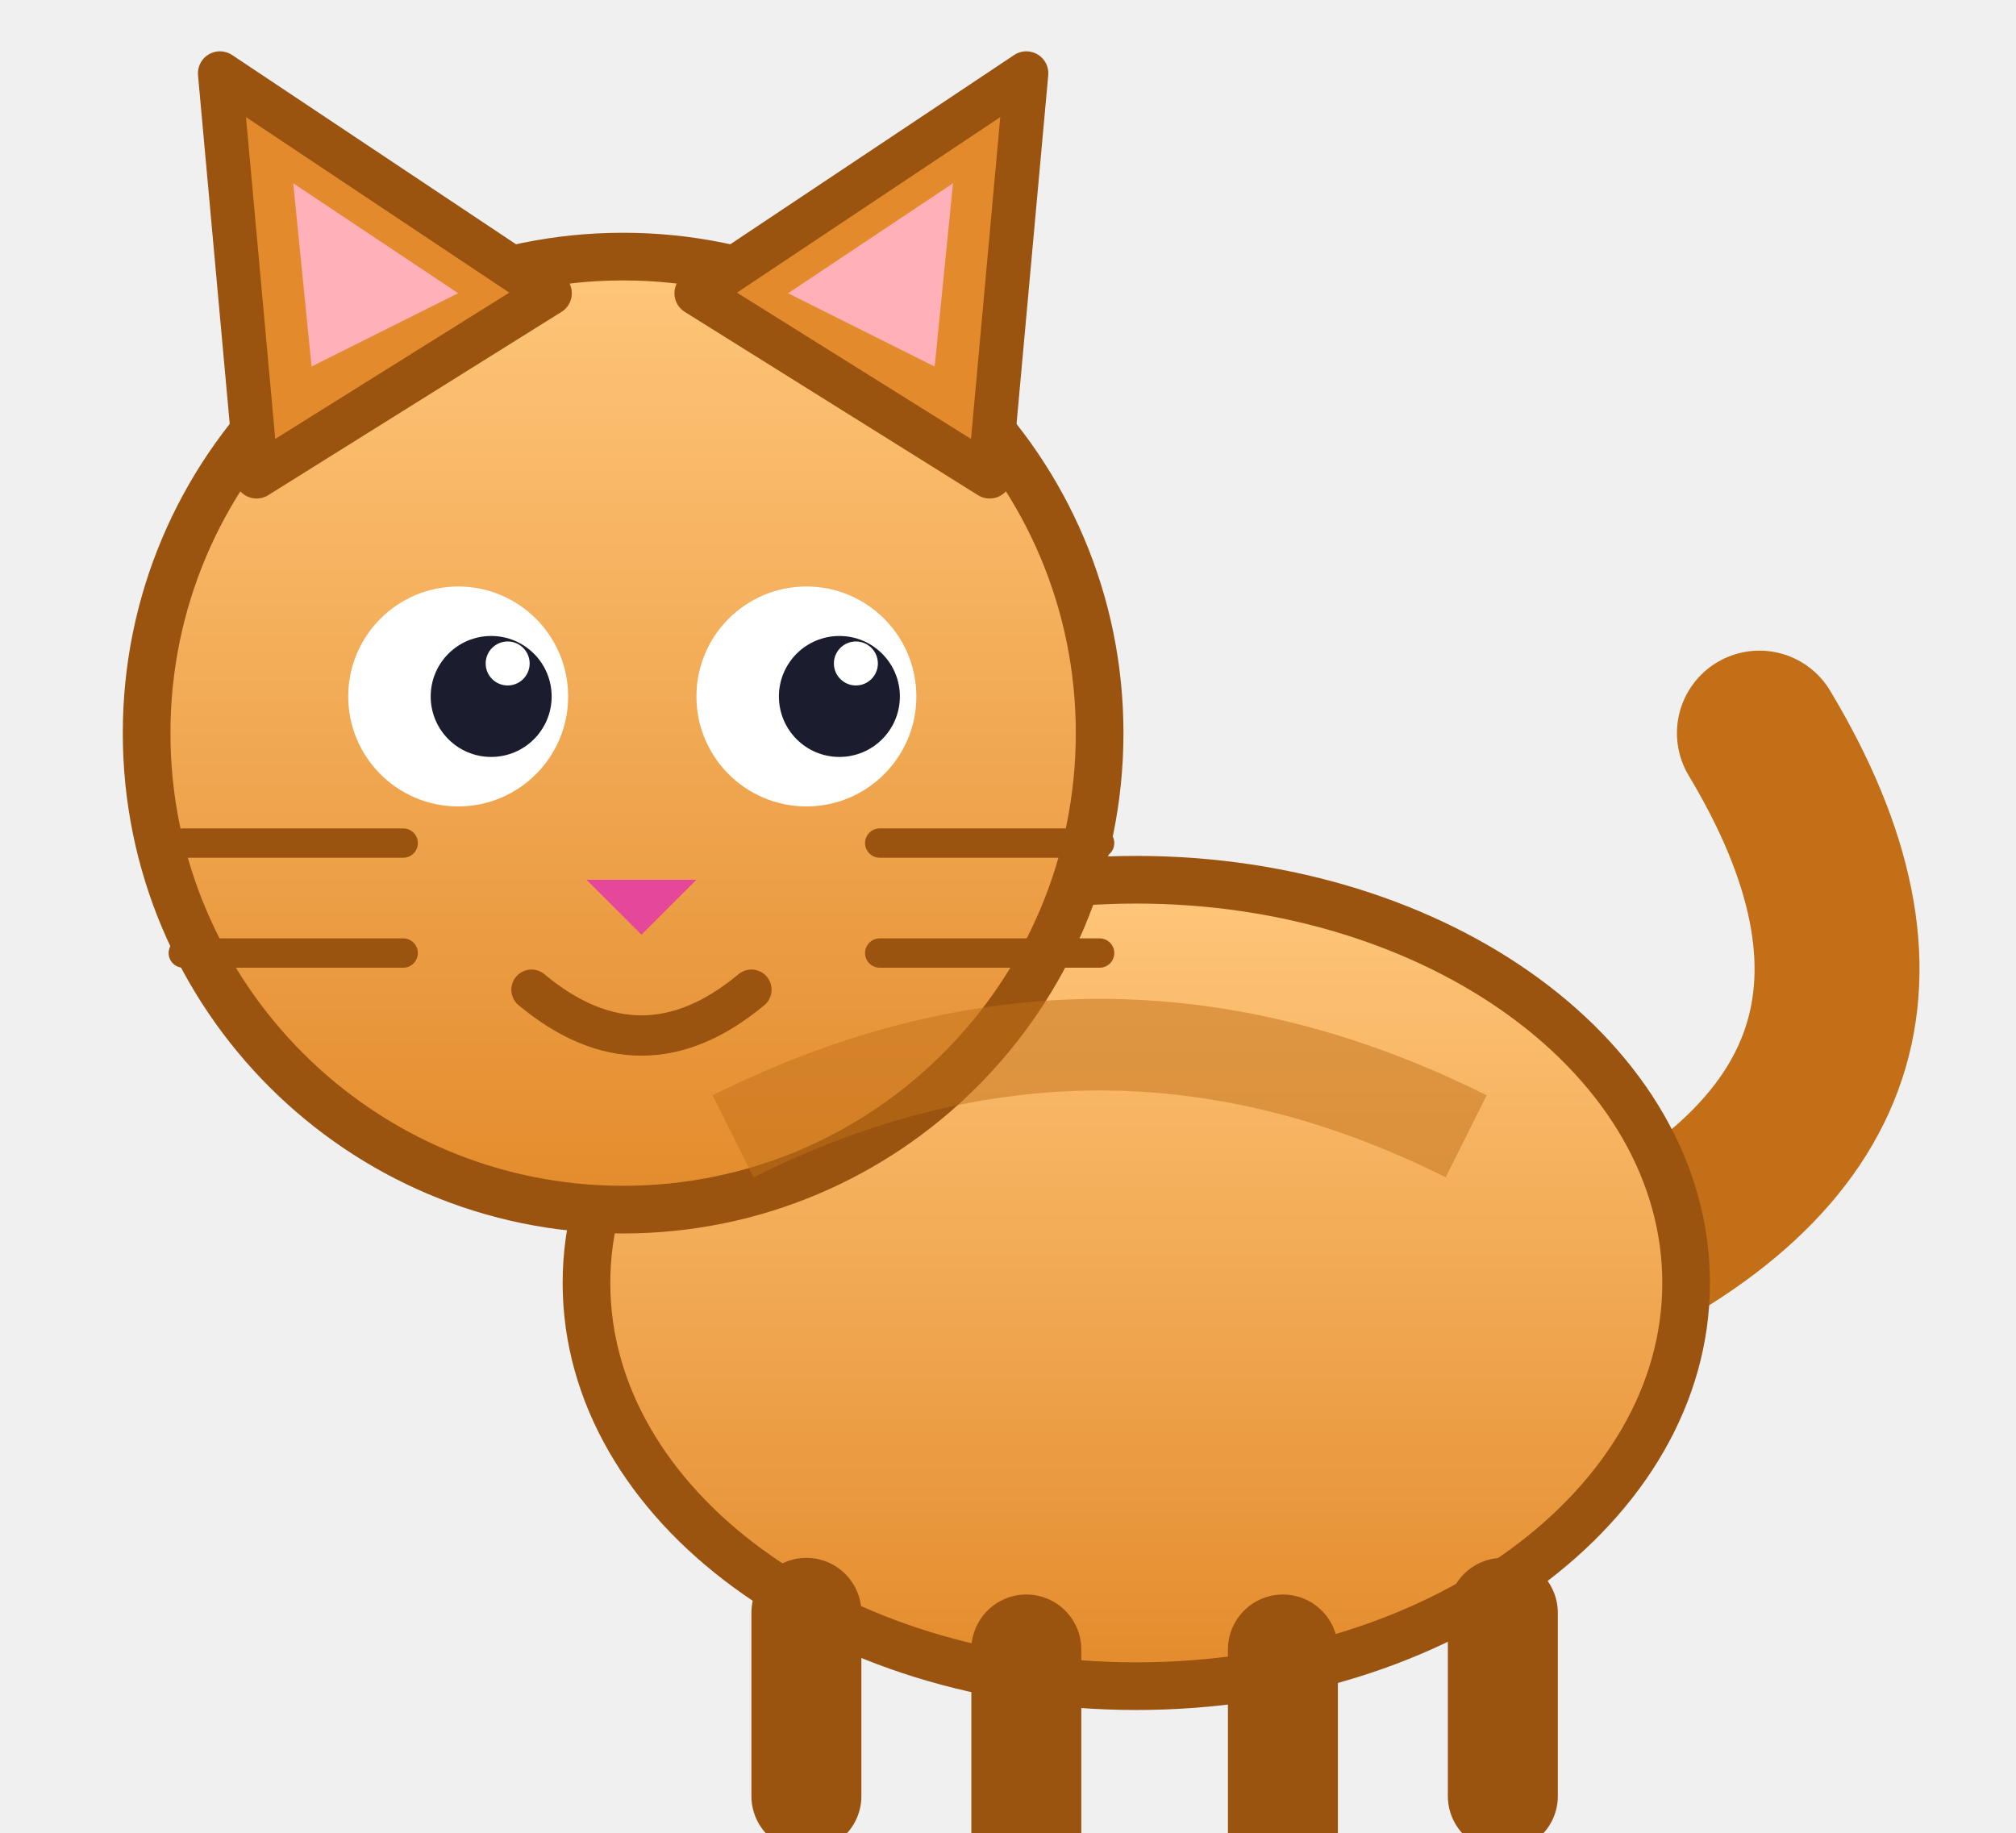
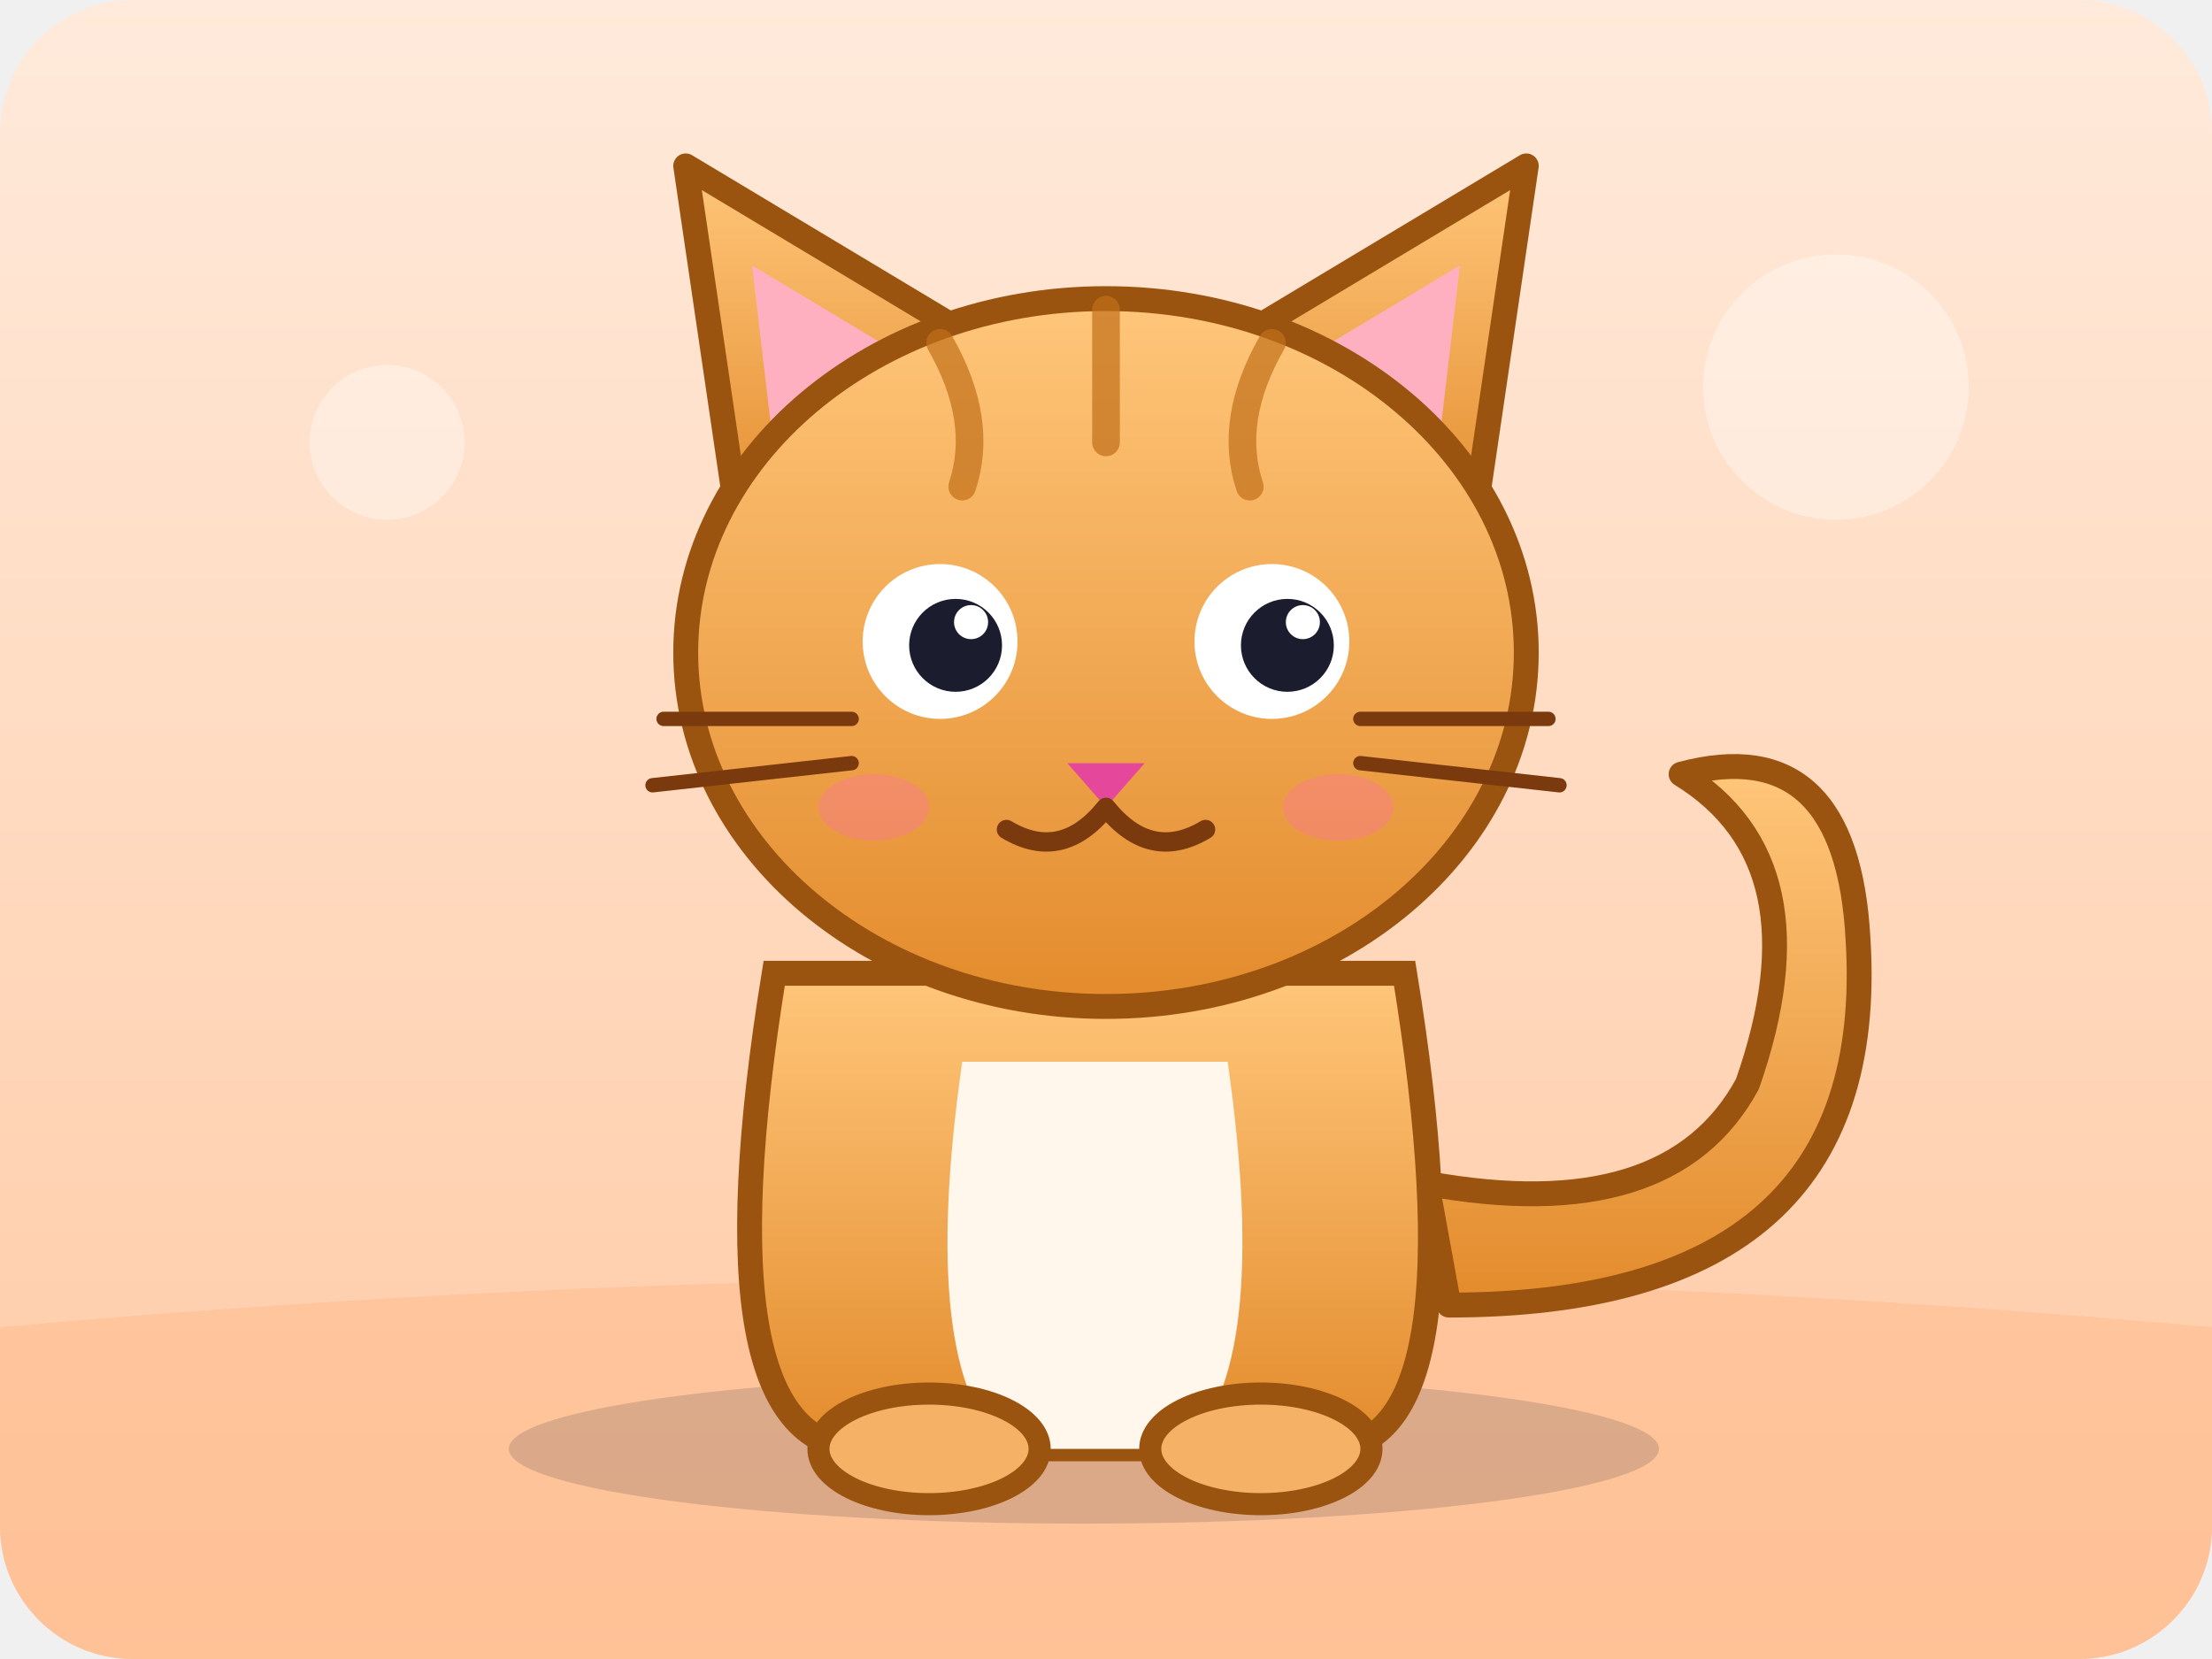
- <svg xmlns="http://www.w3.org/2000/svg" viewBox="0 0 110 100">
+ <svg xmlns="http://www.w3.org/2000/svg" width="400" height="300" viewBox="0 0 400 300">
  <defs>
-     <linearGradient id="sgGa" x1="0" y1="0" x2="0" y2="1">
+     <clipPath id="cc">
+       <rect width="400" height="300" rx="24" />
+     </clipPath>
+     <linearGradient id="bg" x1="0" y1="0" x2="0" y2="1">
+       <stop offset="0" stop-color="#FFEADB" />
+       <stop offset="1" stop-color="#FFC9A3" />
+     </linearGradient>
+     <linearGradient id="fur" x1="0" y1="0" x2="0" y2="1">
      <stop offset="0" stop-color="#FFC67A" />
      <stop offset="1" stop-color="#E38B2C" />
    </linearGradient>
  </defs>
-   <path d="M86 70 Q108 60 96 40" fill="none" stroke="#C26F18" stroke-width="9" stroke-linecap="round" />
-   <ellipse cx="62" cy="70" rx="30" ry="22" fill="url(#sgGa)" stroke="#9A5410" stroke-width="2.6" />
-   <path d="M44 88v10M56 90v10M70 90v10M82 88v10" stroke="#9A5410" stroke-width="6" stroke-linecap="round" />
-   <circle cx="34" cy="40" r="26" fill="url(#sgGa)" stroke="#9A5410" stroke-width="2.6" />
-   <path d="M14 26 L12 4 L30 16Z M54 26 L56 4 L38 16Z" fill="#E38B2C" stroke="#9A5410" stroke-width="2.4" stroke-linejoin="round" />
-   <path d="M17 20 L16 10 L25 16Z M51 20 L52 10 L43 16Z" fill="#FFB0B8" />
-   <circle cx="25" cy="38" r="6" fill="#fff" />
-   <circle cx="26.8" cy="38" r="3.3" fill="#1B1D2E" />
-   <circle cx="27.7" cy="36.2" r="1.2" fill="#fff" />
-   <circle cx="44" cy="38" r="6" fill="#fff" />
-   <circle cx="45.8" cy="38" r="3.3" fill="#1B1D2E" />
-   <circle cx="46.7" cy="36.2" r="1.2" fill="#fff" />
-   <path d="M32 48 l3 3 l3 -3Z" fill="#E5489A" />
-   <path d="M29 54 q6 5 12 0" fill="none" stroke="#9A5410" stroke-width="2.2" stroke-linecap="round" />
-   <path d="M10 46h12M10 52h12M48 46h12M48 52h12" stroke="#9A5410" stroke-width="1.6" stroke-linecap="round" />
-   <path d="M40 62 q20 -10 40 0" fill="none" stroke="#C26F18" stroke-width="5" opacity=".5" />
+   <rect width="400" height="300" rx="24" fill="url(#bg)" />
+   <g clip-path="url(#cc)">
+     <circle cx="332" cy="70" r="24" fill="#fff" opacity=".35" />
+     <circle cx="70" cy="80" r="14" fill="#fff" opacity=".35" />
+     <path d="M0 240 Q200 222 400 240 V300 H0Z" fill="#FFB98A" opacity=".5" />
+   </g>
+   <ellipse cx="196" cy="262" rx="104" ry="13.52" fill="#1B1D2E" opacity="0.16" />
+   <path d="M262 236 Q340 236 336 170 Q334 132 304 140 Q330 156 316 196 Q302 222 258 214Z" fill="url(#fur)" stroke="#9A5410" stroke-width="4.5" stroke-linejoin="round" />
+   <path d="M140 176 Q126 262 156 262 H240 Q268 262 254 176Z" fill="url(#fur)" stroke="#9A5410" stroke-width="4.5" />
+   <path d="M174 192 Q166 248 182 262 H214 Q230 248 222 192Z" fill="#FFF6EC" />
+   <ellipse cx="168" cy="262" rx="20" ry="10" fill="#F5B266" stroke="#9A5410" stroke-width="4" />
+   <ellipse cx="228" cy="262" rx="20" ry="10" fill="#F5B266" stroke="#9A5410" stroke-width="4" />
+   <path d="M134 98 L124 30 L184 66Z M266 98 L276 30 L216 66Z" fill="url(#fur)" stroke="#9A5410" stroke-width="4.5" stroke-linejoin="round" />
+   <path d="M140 82 L136 48 L166 66Z M260 82 L264 48 L234 66Z" fill="#FFB0C0" />
+   <ellipse cx="200" cy="118" rx="76" ry="64" fill="url(#fur)" stroke="#9A5410" stroke-width="4.5" />
+   <path d="M170 62 q8 14 4 26 M200 56 v24 M230 62 q-8 14 -4 26" stroke="#C26F18" stroke-width="5" stroke-linecap="round" fill="none" opacity=".7" />
+   <circle cx="170" cy="116" r="14" fill="#fff" />
+   <circle cx="172.8" cy="116.7" r="8.4" fill="#1B1D2E" />
+   <circle cx="175.6" cy="112.5" r="3.08" fill="#fff" />
+   <circle cx="230" cy="116" r="14" fill="#fff" />
+   <circle cx="232.8" cy="116.7" r="8.4" fill="#1B1D2E" />
+   <circle cx="235.6" cy="112.5" r="3.08" fill="#fff" />
+   <path d="M193 138 h14 l-7 8Z" fill="#E5489A" />
+   <path d="M200 146 q-8 10 -18 4 M200 146 q8 10 18 4" stroke="#7A3A0E" stroke-width="3.5" fill="none" stroke-linecap="round" />
+   <path d="M120 130 h34 M118 142 l36 -4 M280 130 h-34 M282 142 l-36 -4" stroke="#7A3A0E" stroke-width="2.6" stroke-linecap="round" />
+   <ellipse cx="158" cy="146" rx="10" ry="6" fill="#FF6FA8" opacity=".35" />
+   <ellipse cx="242" cy="146" rx="10" ry="6" fill="#FF6FA8" opacity=".35" />
</svg>
